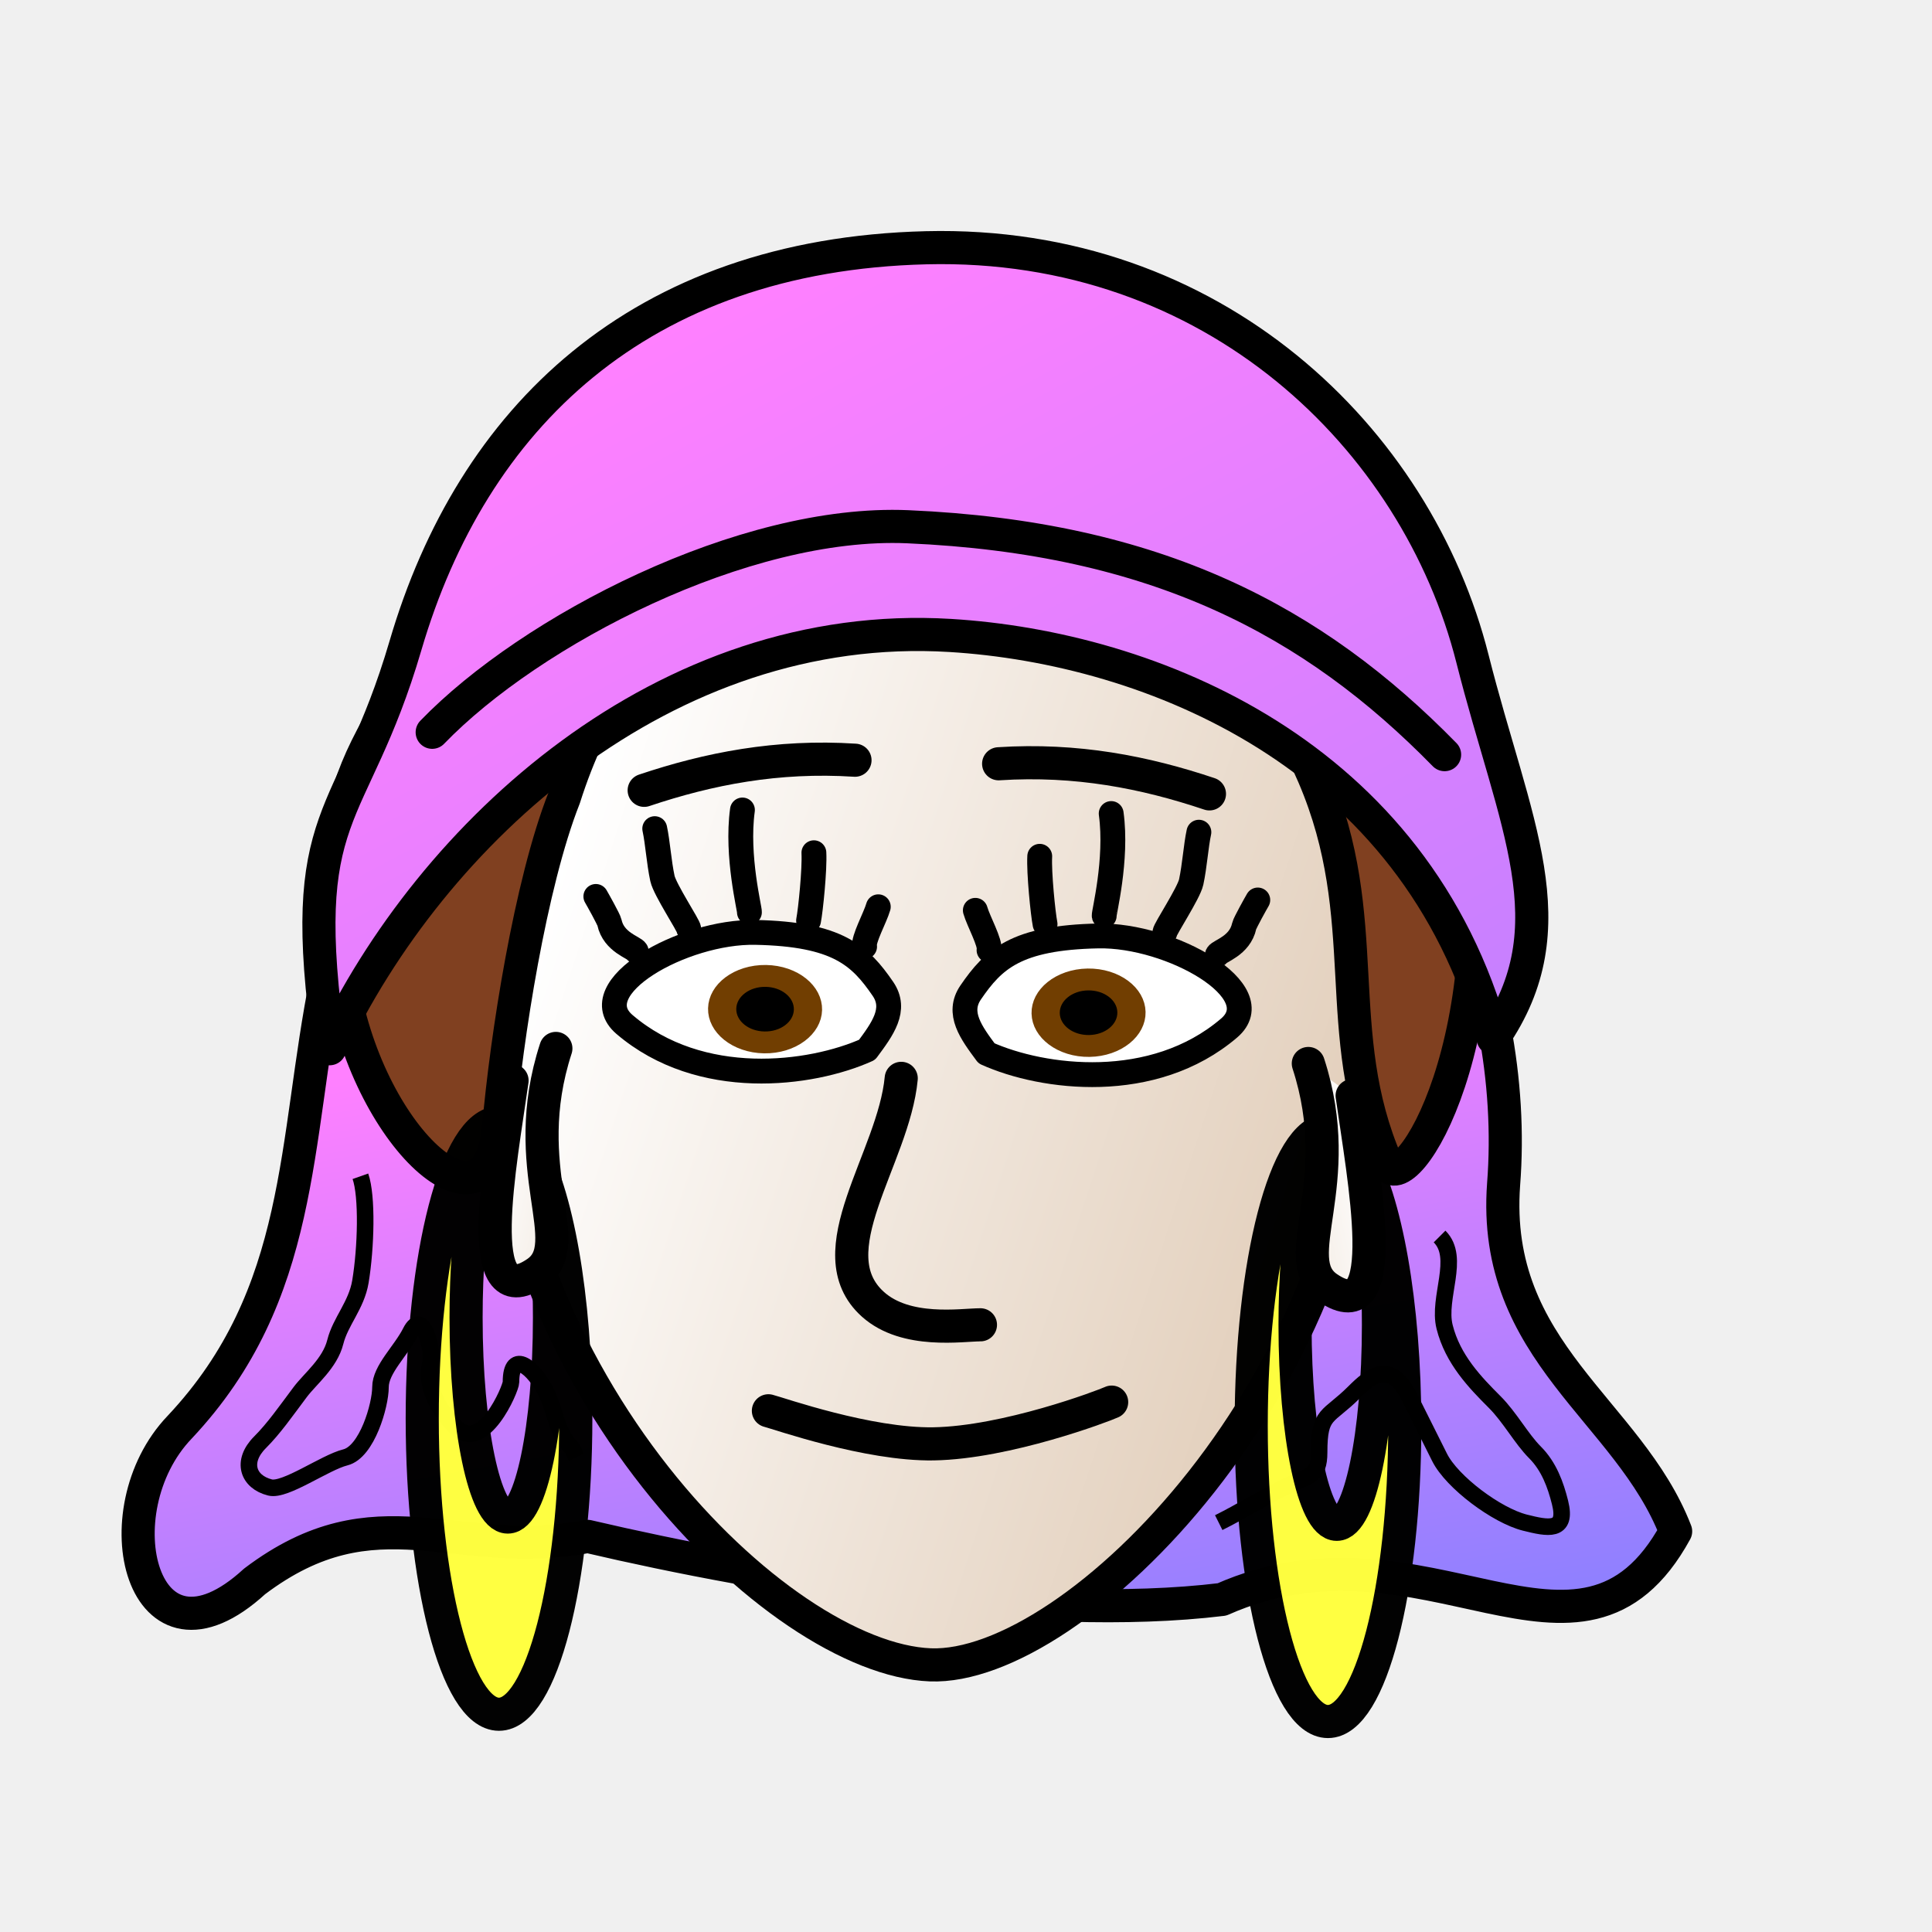
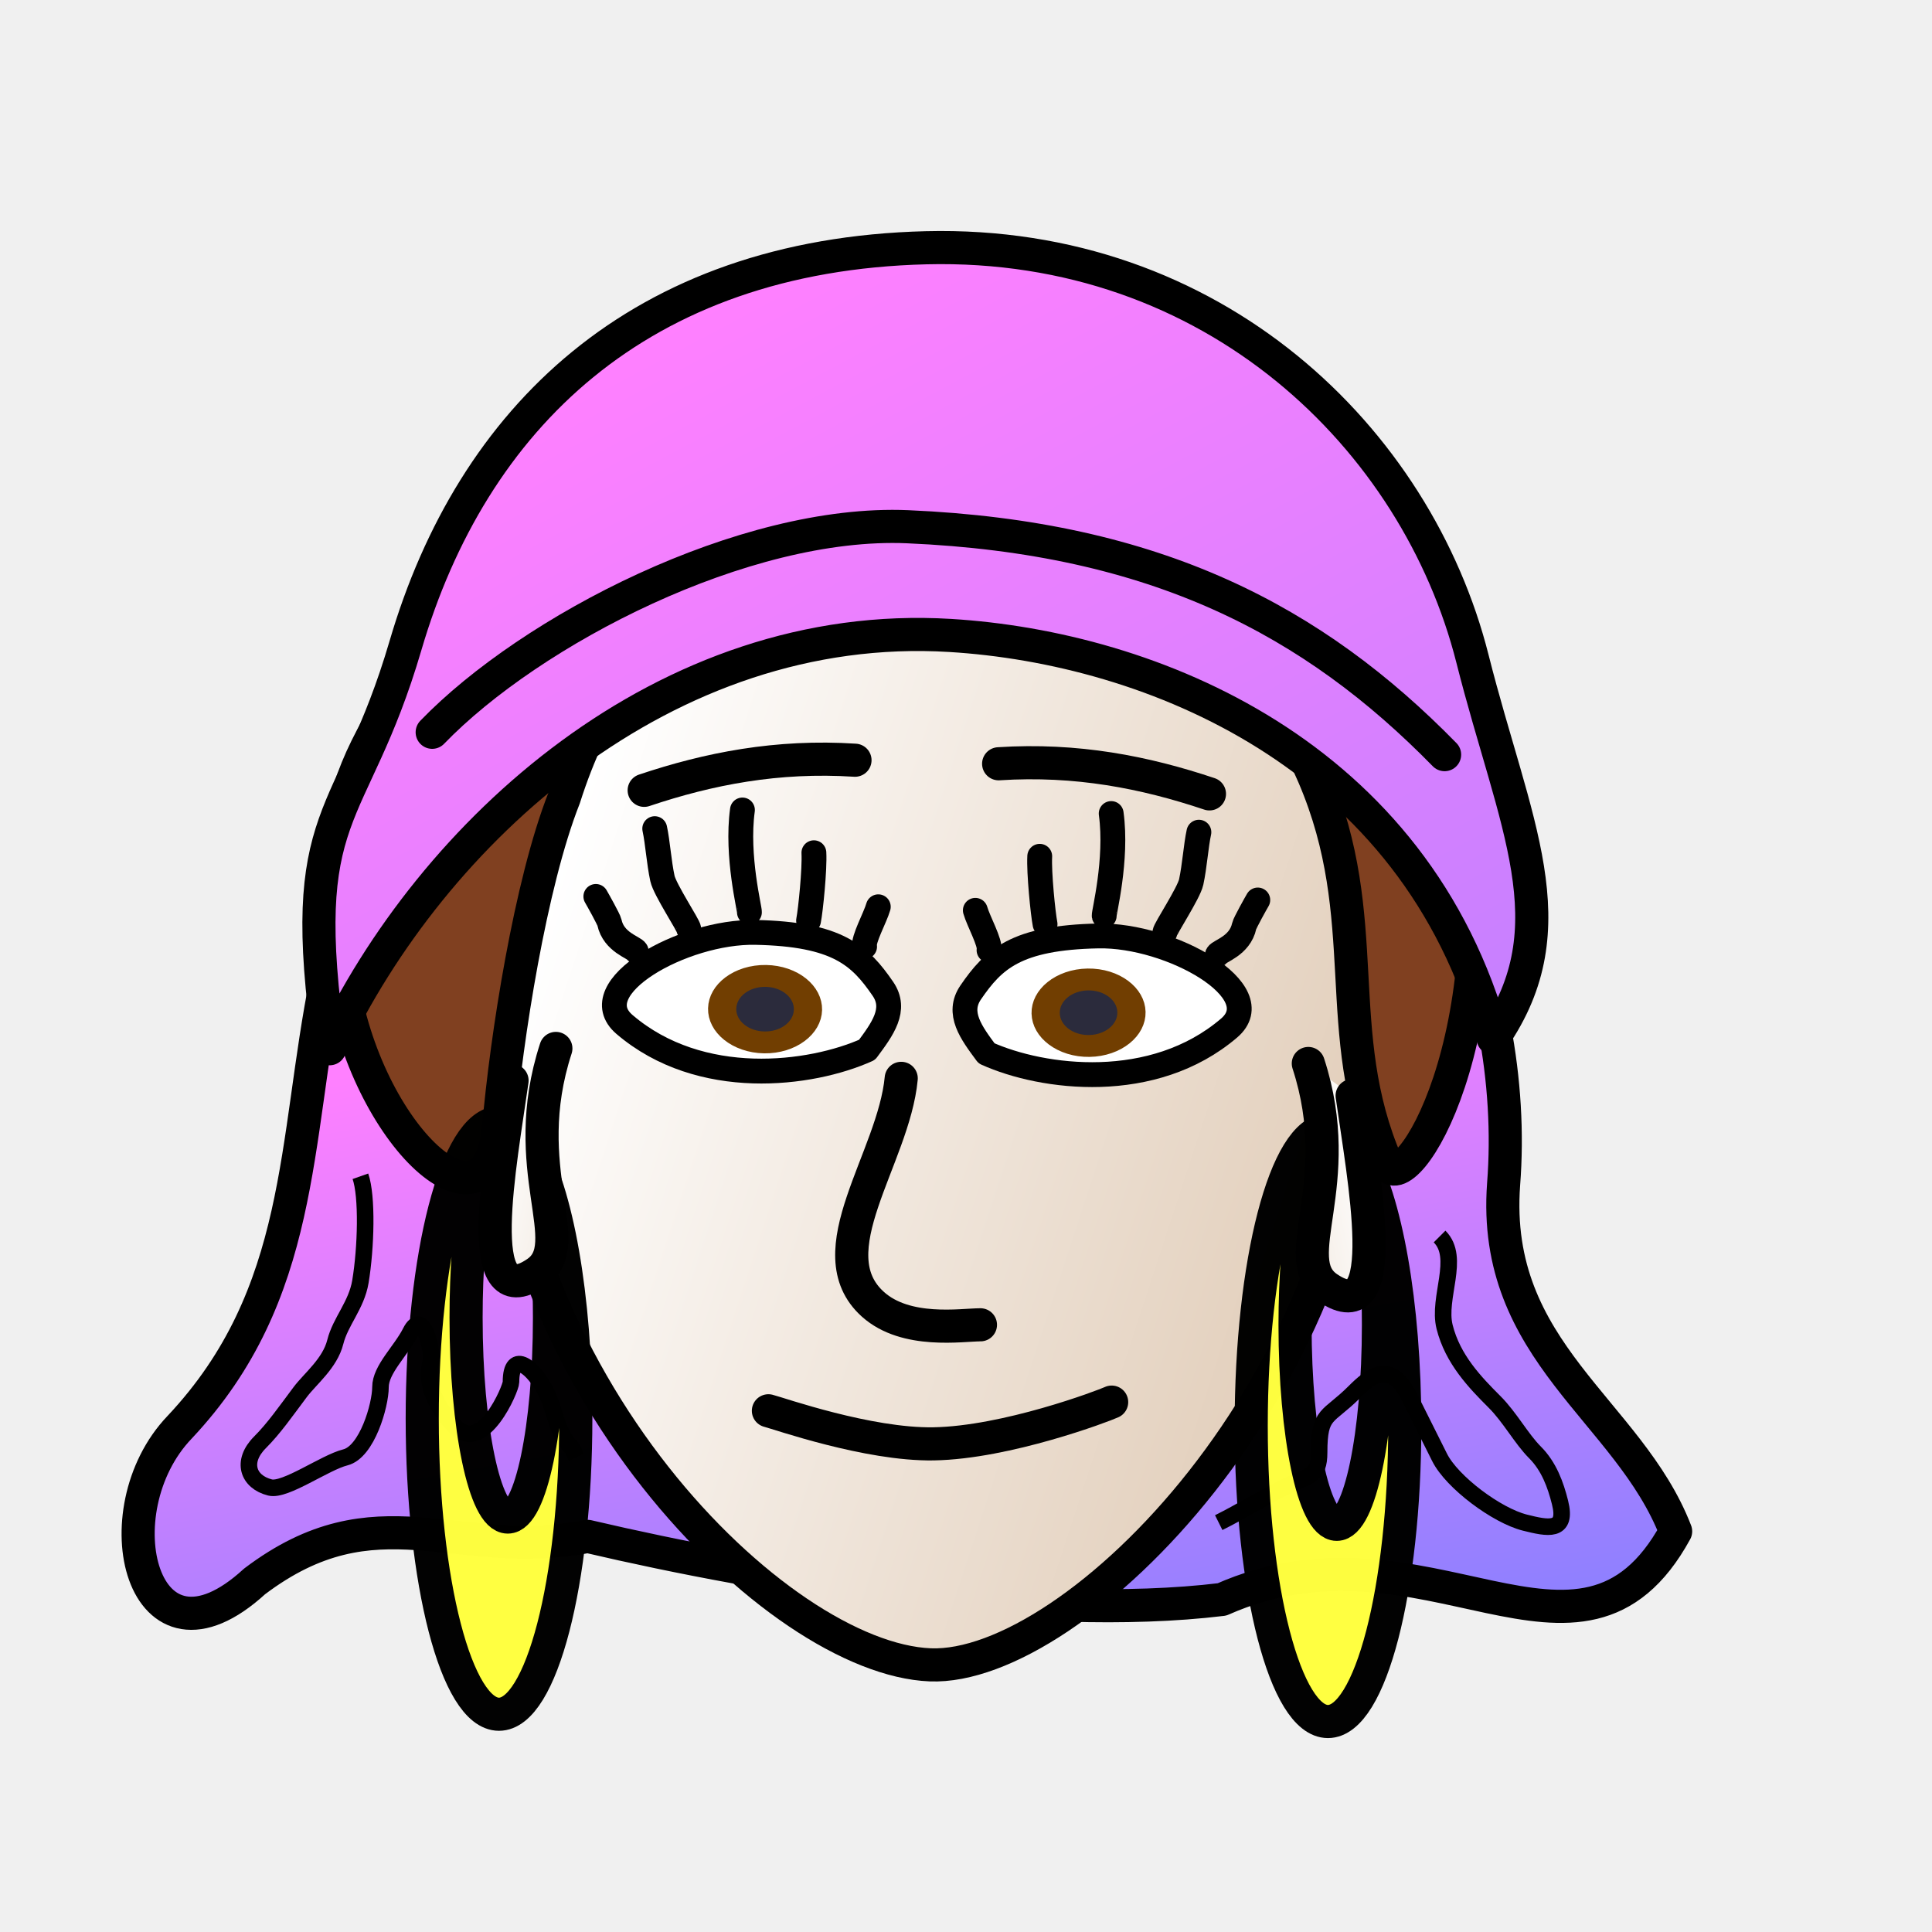
<svg xmlns="http://www.w3.org/2000/svg" xmlns:xlink="http://www.w3.org/1999/xlink" width="700pt" height="700pt" id="svg36220" version="1.0">
  <defs id="defs36222">
    <linearGradient id="linearGradient2930">
      <stop style="stop-color:#ff80ff;stop-opacity:1;" offset="0" id="stop2932" />
      <stop style="stop-color:#8080ff;stop-opacity:1;" offset="1" id="stop2934" />
    </linearGradient>
    <linearGradient id="linearGradient2508">
      <stop style="stop-color:#ffffff;stop-opacity:1;" offset="0" id="stop2510" />
      <stop style="stop-color:#d0b090;stop-opacity:1" offset="1" id="stop2512" />
    </linearGradient>
    <linearGradient xlink:href="#linearGradient2508" id="linearGradient2382" x1="252" y1="523.333" x2="751.333" y2="686.667" gradientUnits="userSpaceOnUse" gradientTransform="matrix(1.271586,0,0,1.270165,-67.26602,-194.1961)" />
    <linearGradient xlink:href="#linearGradient2508" id="linearGradient2891" x1="247.194" y1="571.16" x2="408.682" y2="606.516" gradientUnits="userSpaceOnUse" gradientTransform="matrix(1.028771,0,0,1.028793,-19.87911,-19.1329)" />
    <linearGradient xlink:href="#linearGradient2508" id="linearGradient2895" gradientUnits="userSpaceOnUse" gradientTransform="matrix(-1.028771,0,0,1.028793,920.453,-11.85824)" x1="247.194" y1="571.16" x2="408.682" y2="606.516" />
    <linearGradient xlink:href="#linearGradient2930" id="linearGradient2936" x1="410.93" y1="131.562" x2="899.826" y2="1051.265" gradientUnits="userSpaceOnUse" gradientTransform="matrix(1.028771,0,0,1.028793,-12.6046,-23.98268)" />
    <linearGradient xlink:href="#linearGradient2930" id="linearGradient2944" x1="396.743" y1="487.851" x2="465.331" y2="867.331" gradientUnits="userSpaceOnUse" gradientTransform="matrix(1.028771,0,0,1.028793,-12.6046,-23.98268)" />
  </defs>
  <g id="layer1">
    <path style="fill:url(#linearGradient2944);fill-opacity:1;fill-rule:evenodd;stroke:black;stroke-width:16;stroke-linecap:round;stroke-linejoin:round;stroke-miterlimit:4;stroke-dasharray:none;stroke-opacity:1" d="M 157.722,472.848 C 141.799,551.548 147.28,625.128 86.836,689.423 C 47.884,730.03 68.532,813.886 122.996,763.959 C 182.242,719.176 220.105,754.489 283.952,742.223 C 369.79,762.327 499.161,783.776 590.304,772.682 C 688.712,729.102 763.473,823.914 809.486,739.78 C 786.896,681.312 720.418,653.327 726.381,572.1 C 734.094,473.205 686.064,357.151 592.517,313.873 C 514.282,285.324 418.028,274.722 341.408,311.814 C 295.634,317.942 191.111,501.391 157.722,472.848 z " id="path2901" />
    <path style="fill:none;fill-opacity:0.75;fill-rule:evenodd;stroke:black;stroke-width:8;stroke-linecap:butt;stroke-linejoin:miter;stroke-miterlimit:4;stroke-dasharray:none;stroke-opacity:1" d="M 174.108,568.25 C 177.504,577.877 176.837,602.798 174.108,619.173 C 172.21,630.559 164.45,638.408 161.984,648.272 C 159.385,658.666 149.852,666.064 145.01,672.521 C 137.863,682.05 132.351,690.03 125.611,696.769 C 116.389,705.992 119.743,715.914 130.461,718.593 C 137.775,720.422 156.913,706.524 166.833,704.044 C 177.321,701.422 183.807,678.812 183.807,670.096 C 183.807,661.501 193.788,652.559 198.356,643.422 C 204.199,631.736 209.413,652.543 208.056,657.971 C 204.636,671.651 214.298,683.613 220.18,689.495 C 233.272,702.587 246.853,670.848 246.853,667.671 C 246.853,651.419 258,660.867 263.827,672.521 C 268.216,681.3 268.88,692.123 275.951,699.194 C 277.229,700.472 277.567,702.428 278.376,704.044" id="path2950" />
    <path style="fill:none;fill-opacity:0.75;fill-rule:evenodd;stroke:black;stroke-width:8;stroke-linecap:butt;stroke-linejoin:miter;stroke-miterlimit:4;stroke-dasharray:none;stroke-opacity:1" d="M 695.448,597.349 C 705.751,607.653 694.338,626.86 697.872,640.997 C 701.803,656.721 712.601,667.85 722.121,677.37 C 729.368,684.618 735.019,695.118 741.52,701.619 C 748.283,708.383 751.488,717.246 753.644,725.868 C 757.277,740.4 747.621,738.306 736.67,735.568 C 723.092,732.173 701.45,716.049 695.448,704.044 C 690.311,693.771 685.303,683.754 680.899,674.945 C 671.723,656.594 662.083,664.663 654.225,672.521 C 641.495,685.251 637.252,682.086 637.252,701.619 C 637.252,713.626 632.409,712.528 620.278,718.593 C 607.249,725.108 600.299,729.796 588.755,735.568" id="path2952" />
    <path style="fill:url(#linearGradient2382);fill-opacity:1;stroke:black;stroke-width:16;stroke-linecap:round;stroke-linejoin:round;stroke-miterlimit:4;stroke-dasharray:none;stroke-opacity:1" d="M 449.395,192.252 C 333.3,192.252 239.067,329.317 239.067,498.243 C 239.067,667.168 375.737,801.354 449.395,804.273 C 518.843,807.025 659.723,667.168 659.723,498.243 C 659.723,329.317 565.49,192.252 449.395,192.252 z " id="path2374" />
    <path style="fill:none;fill-opacity:0.75;fill-rule:evenodd;stroke:black;stroke-width:16;stroke-linecap:round;stroke-linejoin:round;stroke-miterlimit:4;stroke-dasharray:none;stroke-opacity:1" d="M 435.374,520.941 C 431.748,559.55 393.629,604.947 421.722,630.115 C 437.746,644.471 464.702,640.003 473.646,640.003" id="path3412" />
    <path style="fill:#804020;fill-opacity:1;fill-rule:evenodd;stroke:black;stroke-width:16;stroke-linecap:round;stroke-linejoin:round;stroke-miterlimit:4;stroke-dasharray:none;stroke-opacity:1" d="M 440.097,187.211 C 371.86,186.562 268.439,201.137 231.793,266.976 C 188.268,354.298 151.649,363.924 164.607,468.586 C 174.134,545.535 235.755,603.894 240.885,544.684 C 244.628,501.477 256.204,426.825 272.533,385.486 C 300.235,298.373 355.966,268.321 447.54,265.255 C 546.479,261.942 601.435,297.433 634.689,374.999 C 664.297,444.06 642.293,498.414 669.854,561.947 C 678.208,581.205 729.521,500.983 707.663,372.996 C 686.577,217.827 580.806,201.945 440.097,187.211 z " id="path3433" />
    <path style="opacity:0.99;fill:#ffff40;fill-opacity:1;fill-rule:evenodd;stroke:black;stroke-width:16;stroke-linecap:round;stroke-linejoin:round;stroke-miterlimit:4;stroke-dasharray:none;stroke-dashoffset:0;stroke-opacity:1" d="M 641.559,545.865 C 632.463,555.128 625.625,593.788 625.625,640.056 C 625.625,693.225 634.658,736.39 645.772,736.39 C 656.885,736.39 665.918,693.225 665.918,640.056 C 665.918,604.791 661.939,573.961 656.024,557.178 C 669.31,578.92 678.634,629.667 678.634,688.759 C 678.634,767.636 661.992,831.652 641.52,831.652 C 621.047,831.652 604.445,767.636 604.445,688.759 C 604.445,609.882 621.047,545.865 641.52,545.865 C 641.533,545.865 641.546,545.865 641.559,545.865 z " id="path2823" />
    <path style="fill:none;fill-opacity:0.75;fill-rule:evenodd;stroke:black;stroke-width:16;stroke-linecap:round;stroke-linejoin:round;stroke-miterlimit:4;stroke-dasharray:none;stroke-opacity:1" d="M 537.032,677.348 C 533.108,679.184 486.214,696.929 450.969,697.513 C 419.363,698.036 376.205,682.783 371.209,681.537" id="path4323" />
    <path style="opacity:1;fill:url(#linearGradient2936);fill-opacity:1;fill-rule:evenodd;stroke:black;stroke-width:16;stroke-linecap:round;stroke-linejoin:round;stroke-miterlimit:4;stroke-dasharray:none;stroke-opacity:1" d="M 159.27,506.625 C 208.393,401.987 321.211,298.593 459.085,306.985 C 555.888,312.878 683.867,364.037 721.344,501.653 C 758.84,447.391 731.497,398.055 711.346,318.271 C 684.464,211.834 586.322,116.267 447.47,119.686 C 308.525,123.109 227.994,202.357 195.903,311.805 C 170.129,399.71 142.3,389.06 159.27,506.625 z " id="path1928" />
    <path id="path2828" d="M 241.092,542.349 C 231.995,551.612 225.157,590.272 225.157,636.54 C 225.157,689.709 234.19,732.874 245.304,732.874 C 256.417,732.874 265.45,689.709 265.45,636.54 C 265.45,601.275 261.471,570.445 255.556,553.662 C 268.842,575.405 278.166,626.151 278.166,685.243 C 278.166,764.12 261.524,828.137 241.052,828.137 C 220.579,828.137 203.977,764.12 203.977,685.243 C 203.977,606.366 220.579,542.349 241.052,542.349 C 241.065,542.349 241.078,542.349 241.092,542.349 z " style="opacity:0.99;fill:#ffff40;fill-opacity:1;fill-rule:evenodd;stroke:black;stroke-width:16;stroke-linecap:round;stroke-linejoin:round;stroke-miterlimit:4;stroke-dasharray:none;stroke-dashoffset:0;stroke-opacity:1" />
    <path id="path2860" d="M 426.523,477.691 C 433.408,487.721 426.243,497.213 418.878,507.157 C 391.731,519.376 338.348,526.26 301.696,494.919 C 281.1,477.307 330.002,449.719 364.947,450.434 C 404.7,451.222 415.541,461.69 426.523,477.691 z " style="fill:white;fill-opacity:1;stroke:black;stroke-width:12;stroke-linecap:round;stroke-linejoin:round;stroke-miterlimit:4;stroke-dasharray:none;stroke-opacity:1" />
-     <path transform="matrix(-1.036343,-1.617945e-2,-1.836133e-2,0.803027,754.4162,55.7195)" d="M 381.667 545 A 20 20 0 1 1  341.667,545 A 20 20 0 1 1  381.667 545 z" id="path2862" style="fill:black;fill-opacity:1;stroke:#713e01;stroke-width:13.152;stroke-linecap:round;stroke-linejoin:round;stroke-miterlimit:4;stroke-dasharray:none;stroke-opacity:1" />
+     <path transform="matrix(-1.036343,-1.617945e-2,-1.836133e-2,0.803027,754.4162,55.7195)" d="M 381.667 545 A 20 20 0 1 1  341.667,545 A 20 20 0 1 1  381.667 545 z" id="path2862" style="fill:#2B2B3C;fill-opacity:1;stroke:#713e01;stroke-width:13.152;stroke-linecap:round;stroke-linejoin:round;stroke-miterlimit:4;stroke-dasharray:none;stroke-opacity:1" />
    <path id="path2864" d="M 417.679,457.307 C 416.885,453.813 422.795,443.326 424.298,438.052" style="fill:none;fill-opacity:0.75;fill-rule:evenodd;stroke:black;stroke-width:12;stroke-linecap:round;stroke-linejoin:round;stroke-miterlimit:4;stroke-dasharray:none;stroke-opacity:1" />
    <path id="path2866" d="M 390.613,444.723 C 391.612,439.623 393.614,419.86 393.185,411.949" style="fill:none;fill-opacity:0.75;fill-rule:evenodd;stroke:black;stroke-width:12;stroke-linecap:round;stroke-linejoin:round;stroke-miterlimit:4;stroke-dasharray:none;stroke-opacity:1" />
    <path id="path2868" d="M 362.037,440.717 C 362.351,439.615 355.592,413.726 358.666,391.295" style="fill:none;fill-opacity:0.75;fill-rule:evenodd;stroke:black;stroke-width:12;stroke-linecap:round;stroke-linejoin:round;stroke-miterlimit:4;stroke-dasharray:none;stroke-opacity:1" />
    <path id="path2870" d="M 332.726,448.769 C 332.775,447.256 321.187,429.798 320.018,424.393 C 318.325,416.562 317.74,406.982 316.297,400.309" style="fill:none;fill-opacity:0.75;fill-rule:evenodd;stroke:black;stroke-width:12;stroke-linecap:round;stroke-linejoin:round;stroke-miterlimit:4;stroke-dasharray:none;stroke-opacity:1" />
    <path id="path2872" d="M 307.329,459.493 C 306.444,457.694 296.491,455.301 294.413,445.641 C 294.081,444.099 288.649,434.417 287.846,433.059" style="fill:none;fill-opacity:0.75;fill-rule:evenodd;stroke:black;stroke-width:12;stroke-linecap:round;stroke-linejoin:round;stroke-miterlimit:4;stroke-dasharray:none;stroke-opacity:1" />
    <path style="fill:url(#linearGradient2891);fill-opacity:1;fill-rule:evenodd;stroke:black;stroke-width:16;stroke-linecap:round;stroke-linejoin:round;stroke-miterlimit:4;stroke-dasharray:none;stroke-opacity:1" d="M 247.366,522.01 C 241.839,561.495 227.249,636.721 259.226,614.826 C 279.504,600.941 249.441,565.112 268.537,506.488" id="path2874" />
    <path id="path2893" d="M 653.208,529.284 C 658.735,568.77 673.325,643.996 641.348,622.101 C 621.07,608.215 651.132,572.387 632.037,513.763" style="fill:url(#linearGradient2895);fill-opacity:1;fill-rule:evenodd;stroke:black;stroke-width:16;stroke-linecap:round;stroke-linejoin:round;stroke-miterlimit:4;stroke-dasharray:none;stroke-opacity:1" />
    <path style="fill:none;fill-opacity:0.75;fill-rule:evenodd;stroke:black;stroke-width:16;stroke-linecap:round;stroke-linejoin:round;stroke-miterlimit:4;stroke-dasharray:none;stroke-opacity:1" d="M 311.197,381.804 C 342.343,371.35 375.451,364.822 413.04,367.254" id="path2897" />
    <path style="fill:white;fill-opacity:1;stroke:black;stroke-width:12;stroke-linecap:round;stroke-linejoin:round;stroke-miterlimit:4;stroke-dasharray:none;stroke-opacity:1" d="M 468.95,479.405 C 462.065,489.436 469.23,498.928 476.595,508.871 C 503.742,521.091 557.125,527.975 593.777,496.633 C 614.373,479.021 565.471,451.434 530.526,452.149 C 490.773,452.937 479.933,463.404 468.95,479.405 z " id="path2908" />
-     <path style="fill:black;fill-opacity:1;stroke:#713e01;stroke-width:13.152;stroke-linecap:round;stroke-linejoin:round;stroke-miterlimit:4;stroke-dasharray:none;stroke-opacity:1" id="path2910" d="M 381.667 545 A 20 20 0 1 1  341.667,545 A 20 20 0 1 1  381.667 545 z" transform="matrix(1.036343,-1.617945e-2,1.836133e-2,0.803027,141.0564,57.43416)" />
+     <path style="fill:#2B2B3C;fill-opacity:1;stroke:#713e01;stroke-width:13.152;stroke-linecap:round;stroke-linejoin:round;stroke-miterlimit:4;stroke-dasharray:none;stroke-opacity:1" id="path2910" d="M 381.667 545 A 20 20 0 1 1  341.667,545 A 20 20 0 1 1  381.667 545 z" transform="matrix(1.036343,-1.617945e-2,1.836133e-2,0.803027,141.0564,57.43416)" />
    <path style="fill:none;fill-opacity:0.75;fill-rule:evenodd;stroke:black;stroke-width:12;stroke-linecap:round;stroke-linejoin:round;stroke-miterlimit:4;stroke-dasharray:none;stroke-opacity:1" d="M 477.794,459.022 C 478.588,455.527 472.678,445.04 471.175,439.767" id="path2912" />
    <path style="fill:none;fill-opacity:0.75;fill-rule:evenodd;stroke:black;stroke-width:12;stroke-linecap:round;stroke-linejoin:round;stroke-miterlimit:4;stroke-dasharray:none;stroke-opacity:1" d="M 504.86,446.438 C 503.861,441.338 501.859,421.575 502.288,413.663" id="path2914" />
    <path style="fill:none;fill-opacity:0.75;fill-rule:evenodd;stroke:black;stroke-width:12;stroke-linecap:round;stroke-linejoin:round;stroke-miterlimit:4;stroke-dasharray:none;stroke-opacity:1" d="M 533.436,442.431 C 533.122,441.33 539.881,415.441 536.808,393.01" id="path2916" />
    <path style="fill:none;fill-opacity:0.75;fill-rule:evenodd;stroke:black;stroke-width:12;stroke-linecap:round;stroke-linejoin:round;stroke-miterlimit:4;stroke-dasharray:none;stroke-opacity:1" d="M 562.747,450.483 C 562.698,448.971 574.286,431.513 575.455,426.108 C 577.148,418.277 577.733,408.696 579.176,402.024" id="path2918" />
    <path style="fill:none;fill-opacity:0.75;fill-rule:evenodd;stroke:black;stroke-width:12;stroke-linecap:round;stroke-linejoin:round;stroke-miterlimit:4;stroke-dasharray:none;stroke-opacity:1" d="M 588.144,461.208 C 589.029,459.409 598.982,457.016 601.06,447.356 C 601.392,445.813 606.824,436.132 607.627,434.774" id="path2920" />
    <path id="path2922" d="M 584.276,383.518 C 553.13,373.065 520.022,366.536 482.433,368.969" style="fill:none;fill-opacity:0.75;fill-rule:evenodd;stroke:black;stroke-width:16;stroke-linecap:round;stroke-linejoin:round;stroke-miterlimit:4;stroke-dasharray:none;stroke-opacity:1" />
    <path style="fill:none;fill-opacity:0.75;fill-rule:evenodd;stroke:black;stroke-width:16;stroke-linecap:round;stroke-linejoin:round;stroke-miterlimit:4;stroke-dasharray:none;stroke-opacity:1" d="M 208.79,353.758 C 256.375,304.487 359.448,251.055 438.505,254.463 C 558.675,259.643 634.694,299.987 697.872,364.56" id="path2924" />
  </g>
</svg>
